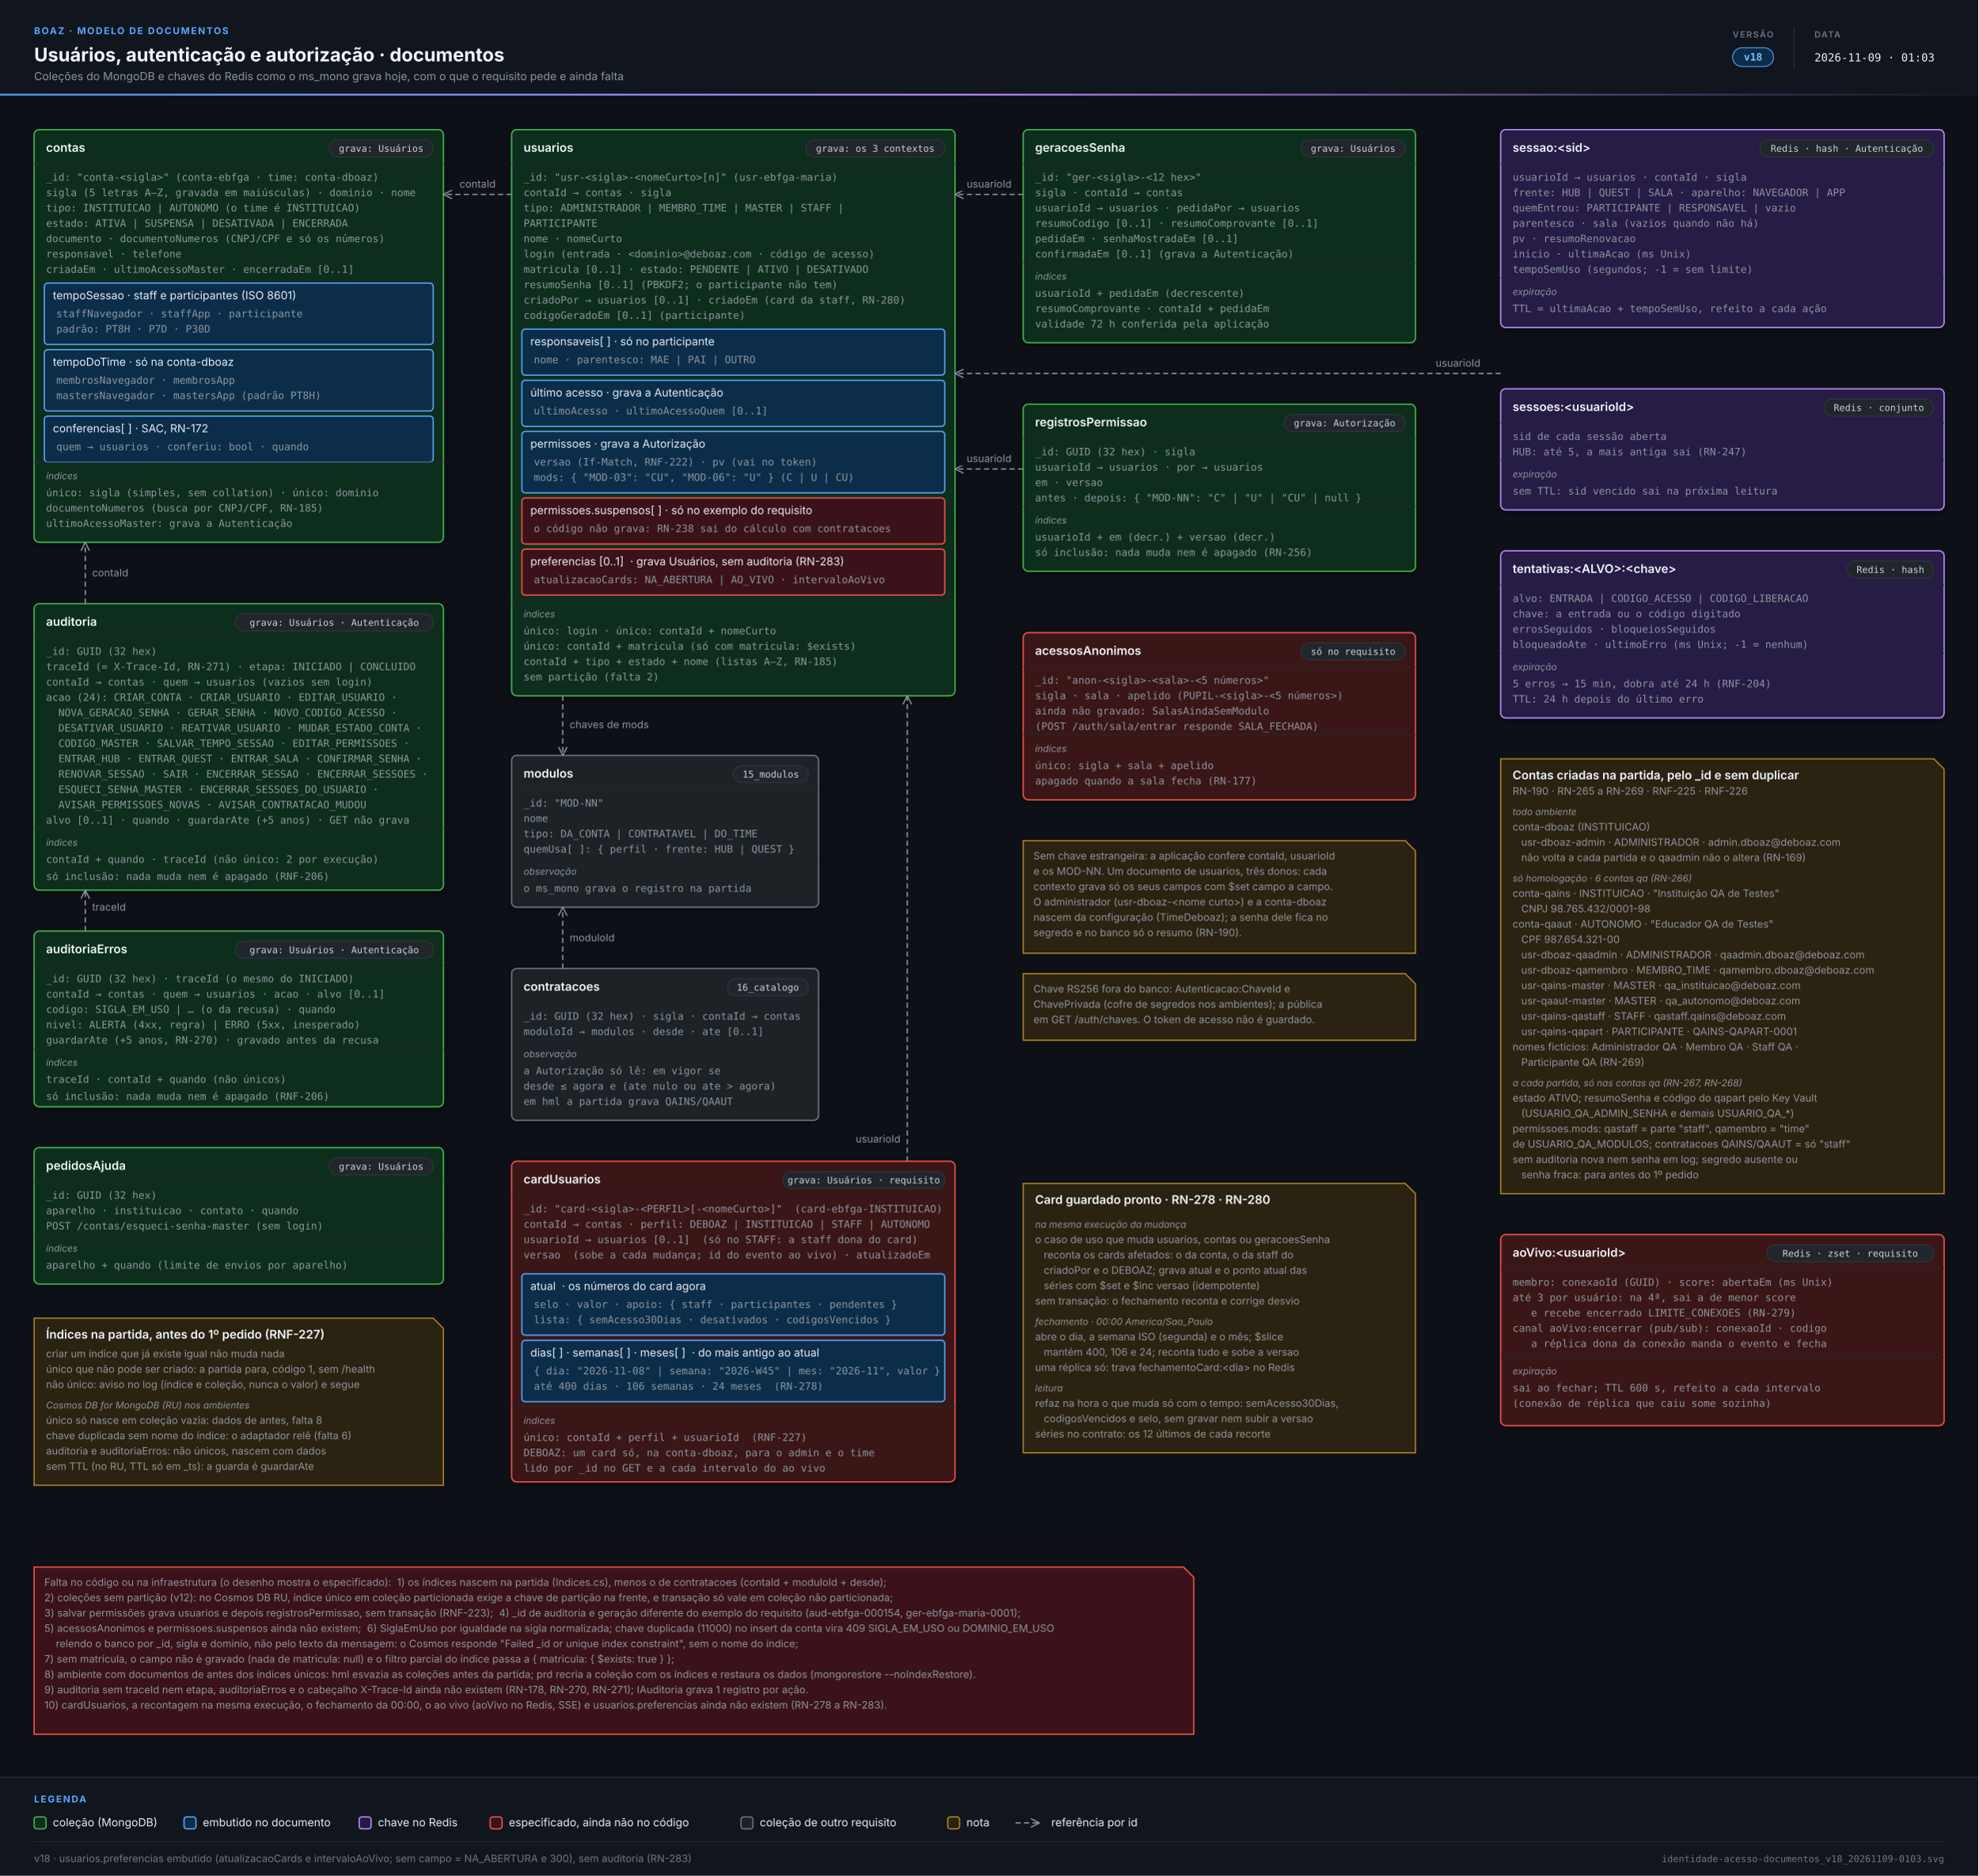
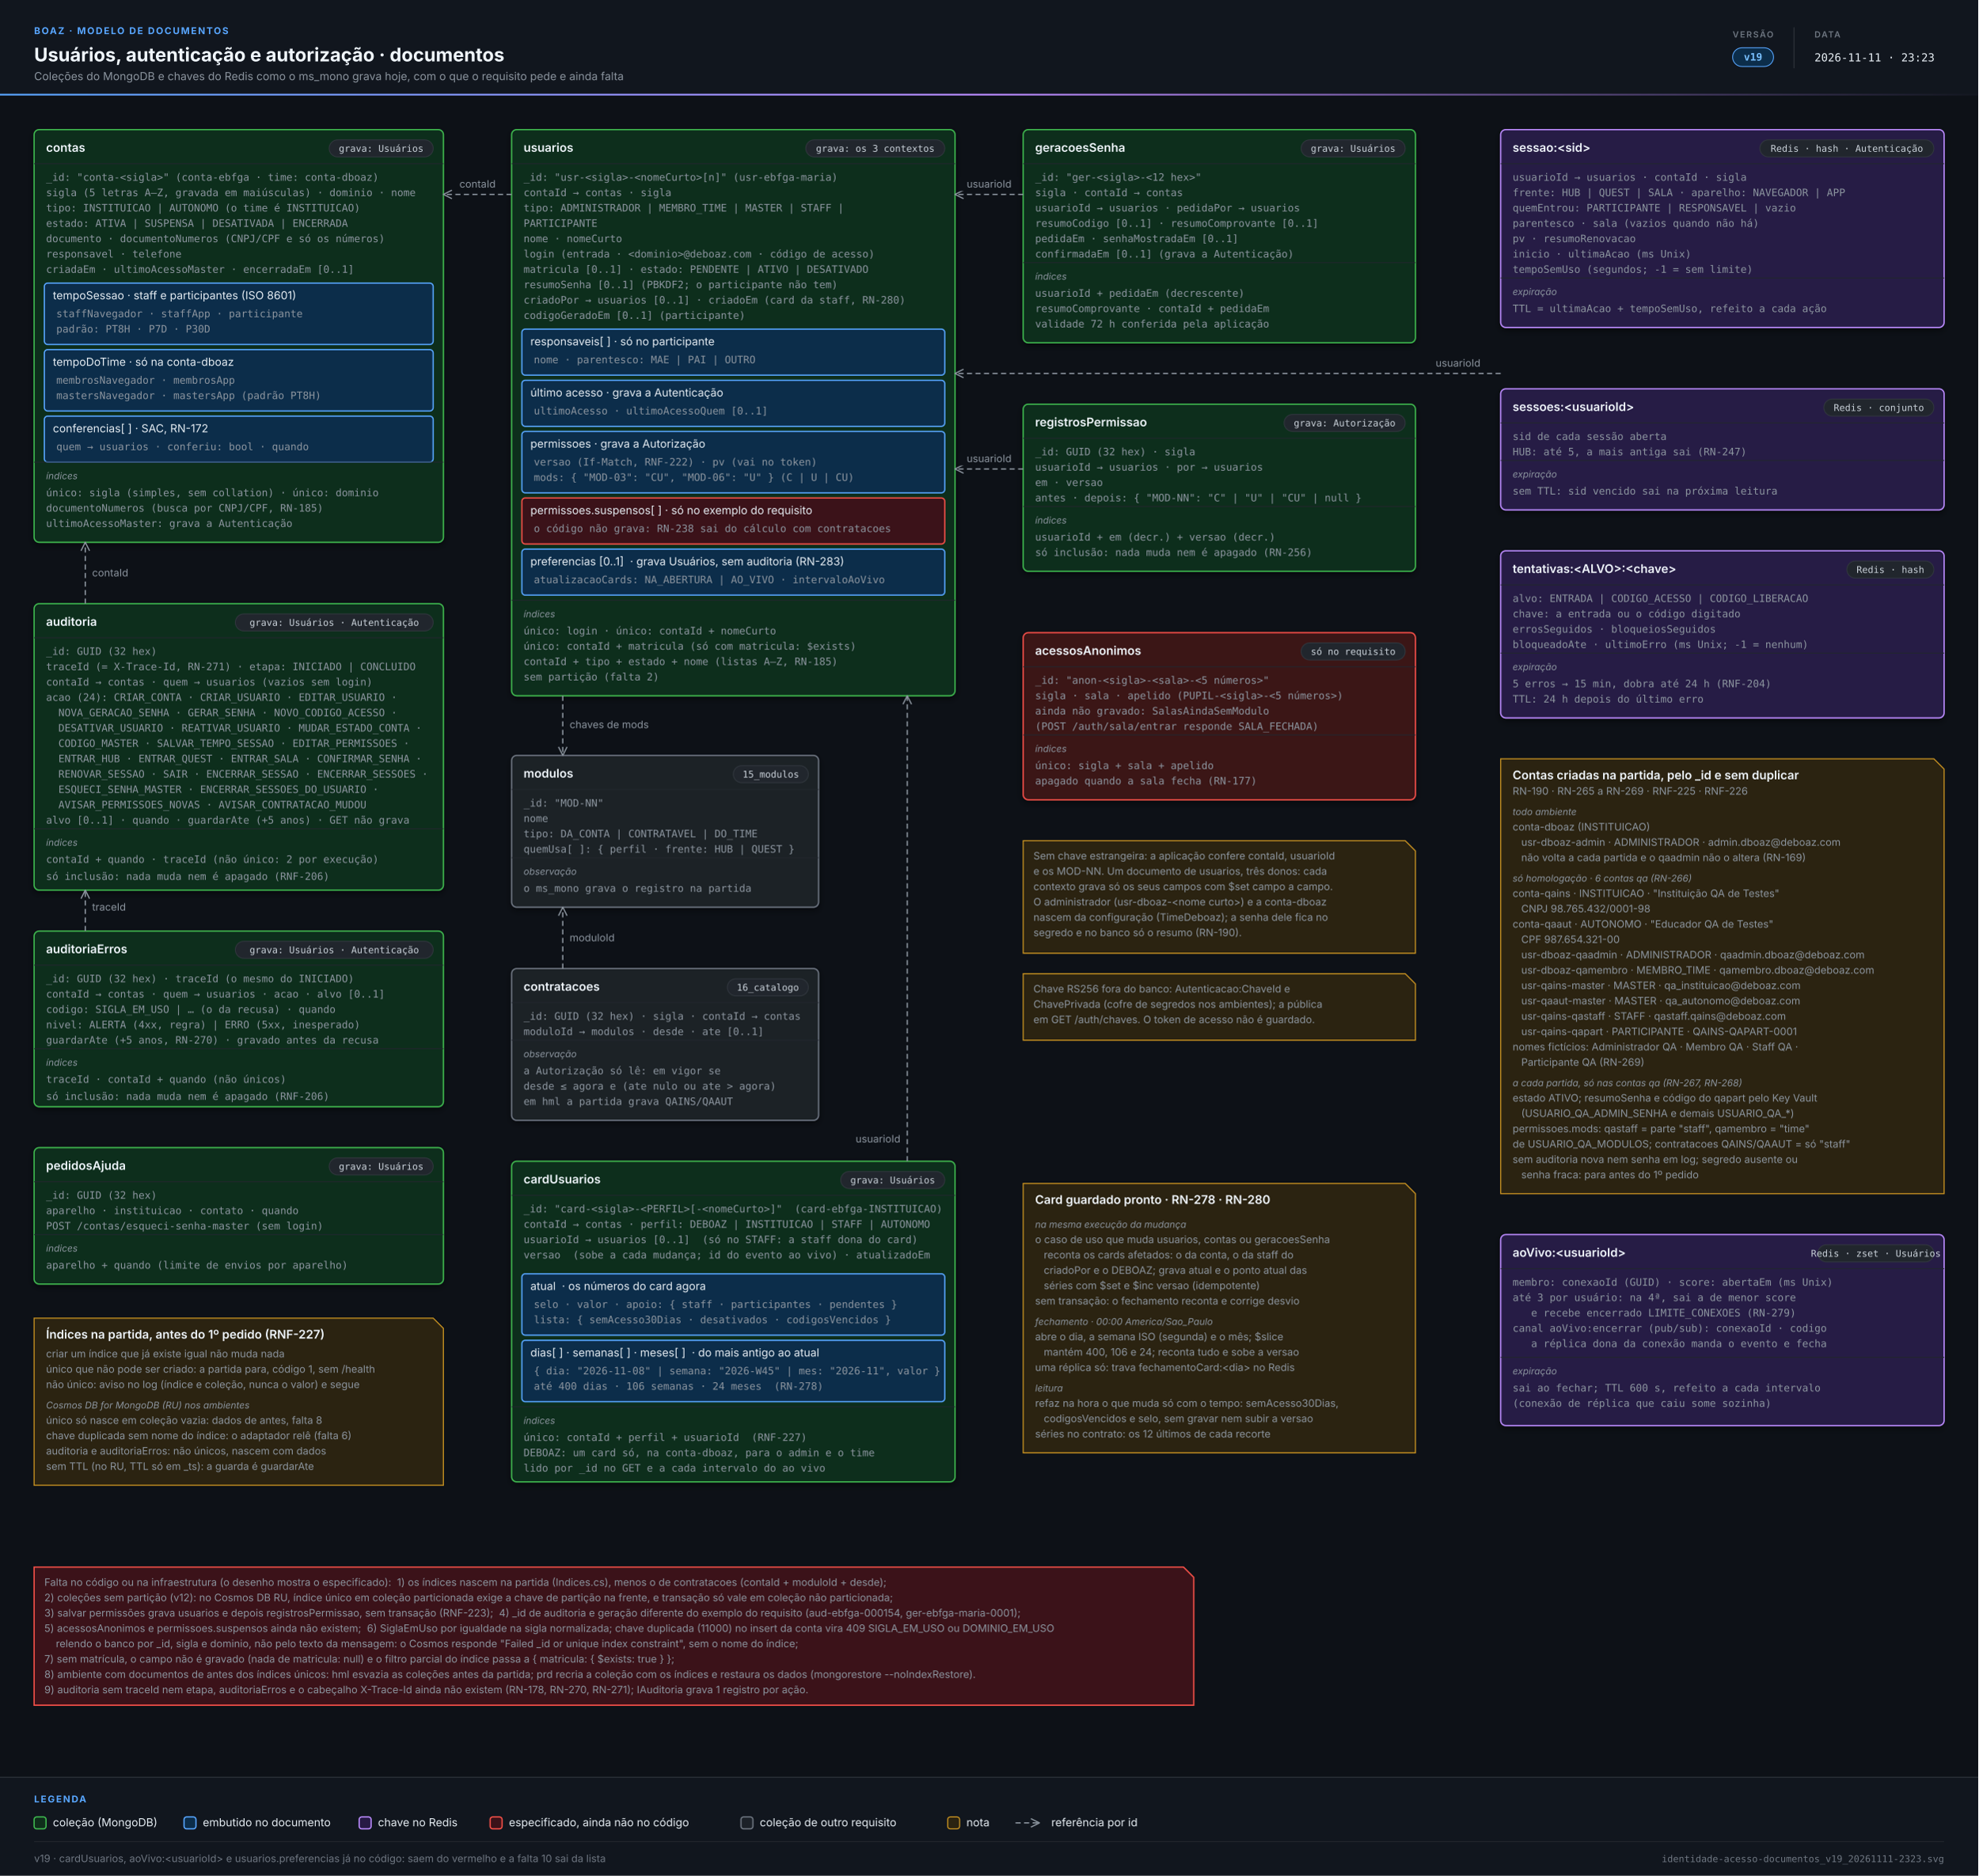
<svg xmlns="http://www.w3.org/2000/svg" viewBox="0 0 2320 2200" width="2320" height="2200">
  <style>
    /* ── base ─────────────────────────────────────────── */
    .bg            { fill: #0d1117; }
    :root          { background: #0d1117; } /* aberto sozinho no navegador, o fundo escuro cobre a janela toda */
    text           { font-family: Inter, "Segoe UI", Roboto, "Helvetica Neue", Helvetica, Arial, sans-serif; font-size: 13px; fill: #e6edf3; }
    .title         { font-size: 22px; font-weight: 700; fill: #f0f6fc; }
    .subtitle      { font-size: 13px; fill: #8b949e; }
    .section       { font-size: 12px; font-weight: 700; letter-spacing: 0.12em; fill: #58a6ff; }
    .label         { font-size: 13px; fill: #e6edf3; }
    .label-strong  { font-size: 14px; font-weight: 600; fill: #f0f6fc; }
    .label-underline { text-decoration: underline; }
    .muted         { font-size: 12px; fill: #8b949e; }
    .mono          { font-family: "JetBrains Mono", "SF Mono", Menlo, Consolas, monospace; font-size: 12px; fill: #8b949e; }
    .divider       { stroke: #21262d; stroke-width: 1; }
    .panel         { fill: #10151c; stroke: #21262d; stroke-width: 1; }

    /* ── nós: uma cor por papel, no máximo 4 por diagrama ── */
    .node          { fill: #161b22; stroke: #30363d; stroke-width: 1.5; }
    .node-face     { fill: #21262d; stroke: #30363d; stroke-width: 1.5; stroke-linejoin: round; }
    .node-blue     { fill: #0c2d4a; stroke: #58a6ff; stroke-width: 1.5; }
    .node-green    { fill: #0f2e1b; stroke: #3fb950; stroke-width: 1.5; }
    .node-purple   { fill: #271a45; stroke: #bc8cff; stroke-width: 1.5; }
    .node-orange   { fill: #3a2410; stroke: #f0883e; stroke-width: 1.5; }
    .node-red      { fill: #3b1219; stroke: #f85149; stroke-width: 1.5; }
    .node-external { fill: #1c2128; stroke: #6e7681; stroke-width: 1.5; }

    /* ── fronteiras (conta, região, rede, módulo) ─────── */
    .boundary       { fill: #161b22; fill-opacity: 0.35; stroke: #484f58; stroke-width: 1.2; stroke-dasharray: 6 4; }
    .boundary-label { font-size: 11px; font-weight: 600; letter-spacing: 0.08em; fill: #8b949e; }

    /* ── arestas e comunicação ─────────────────────────── */
    .edge          { fill: none; stroke: #8b949e; stroke-width: 1.5; }
    .edge-accent   { fill: none; stroke: #58a6ff; stroke-width: 1.8; }
    .edge-async    { stroke-dasharray: 6 4; }
    .edge-data     { stroke-dasharray: 1 5; stroke-linecap: round; stroke-width: 2.2; }
    .edge-label-bg { fill: #0d1117; }
    .arrow-head    { fill: #8b949e; }
    .arrow-accent  { fill: #58a6ff; }
    .lifeline      { stroke: #30363d; stroke-width: 1.2; stroke-dasharray: 4 4; }
    .chip          { fill: #21262d; stroke: #30363d; stroke-width: 1; }
    .chip-text     { font-family: "JetBrains Mono", "SF Mono", Menlo, Consolas, monospace; font-size: 11px; fill: #c9d1d9; }

    /* ── ícones neutros (#ic-*, #uml-*) ───────────────── */
    .ico           { fill: none; stroke: #c9d1d9; stroke-width: 1.5; stroke-linecap: round; stroke-linejoin: round; }
    .ico-fill      { fill: #c9d1d9; }
    .ico-solid     { fill: #161b22; stroke: #c9d1d9; stroke-width: 1.5; stroke-linejoin: round; }

    /* ── notação UML ───────────────────────────────────── */
    .ink           { fill: #e6edf3; }
    .ink-ring      { fill: none; stroke: #e6edf3; stroke-width: 1.5; }
    .node-note     { fill: #2b2311; stroke: #d29922; stroke-width: 1.2; }
    .uml-keyword   { font-size: 11px; font-style: italic; fill: #8b949e; }
    .activation    { fill: #21262d; stroke: #8b949e; stroke-width: 1.2; }
    .frame-tag     { fill: #21262d; stroke: #484f58; stroke-width: 1.2; }
    .frame-op      { font-size: 11px; font-weight: 700; fill: #c9d1d9; }
    .arrow-open    { fill: none; stroke: #8b949e; stroke-width: 1.4; stroke-linejoin: round; }
    .arrow-hollow  { fill: #0d1117; stroke: #8b949e; stroke-width: 1.2; stroke-linejoin: round; }

    /* ── marca d'água: topo e rodapé (seção 7) ────────── */
    .wm-band       { fill: #11161e; }
    .wm-accent     { fill: url(#marca-acento); }
    .wm-sep        { stroke: #30363d; stroke-width: 1; }
    .wm-frame      { fill: none; stroke: #30363d; stroke-width: 1; }
    .wm-eyebrow    { font-size: 11px; font-weight: 700; letter-spacing: 0.14em; fill: #58a6ff; }
    .wm-meta-label { font-size: 10px; font-weight: 600; letter-spacing: 0.14em; fill: #6e7681; }
    .wm-meta-value { font-family: "JetBrains Mono", "SF Mono", Menlo, Consolas, monospace; font-size: 13px; fill: #e6edf3; }
    .wm-badge      { fill: #0c2d4a; stroke: #58a6ff; stroke-width: 1; }
    .wm-badge-text { font-family: "JetBrains Mono", "SF Mono", Menlo, Consolas, monospace; font-size: 12px; font-weight: 700; fill: #79c0ff; }
    .wm-file       { font-family: "JetBrains Mono", "SF Mono", Menlo, Consolas, monospace; font-size: 11px; fill: #6e7681; }
    .footer        { font-size: 12px; fill: #6e7681; }
  </style>
  <defs>
    <marker id="seta" viewBox="0 0 10 10" refX="9" refY="5" markerWidth="7" markerHeight="7" orient="auto-start-reverse">
      <path d="M0,0 L10,5 L0,10 z" class="arrow-head" />
    </marker>
    <marker id="seta-destaque" viewBox="0 0 10 10" refX="9" refY="5" markerWidth="7" markerHeight="7" orient="auto-start-reverse">
      <path d="M0,0 L10,5 L0,10 z" class="arrow-accent" />
    </marker>
    <marker id="seta-aberta" viewBox="-1 -1 12 12" refX="10" refY="5" markerWidth="8" markerHeight="8" orient="auto-start-reverse">
      <path d="M0,0 L10,5 L0,10" class="arrow-open" />
    </marker>
    <marker id="heranca" viewBox="-1 -1 14 14" refX="12" refY="6" markerWidth="10" markerHeight="10" orient="auto-start-reverse">
      <path d="M0,0 L12,6 L0,12 z" class="arrow-hollow" />
    </marker>
    <marker id="extensao" viewBox="-1 -1 14 14" refX="12" refY="6" markerWidth="10" markerHeight="10" orient="auto-start-reverse">
      <path d="M0,0 L12,6 L0,12 z" class="arrow-head" />
    </marker>
    <marker id="composicao" viewBox="-1 -1 16 10" refX="14" refY="4" markerWidth="16" markerHeight="11" orient="auto-start-reverse">
      <path d="M0,4 L7,0 L14,4 L7,8 z" class="arrow-head" />
    </marker>
    <marker id="agregacao" viewBox="-1 -1 16 10" refX="14" refY="4" markerWidth="16" markerHeight="11" orient="auto-start-reverse">
      <path d="M0,4 L7,0 L14,4 L7,8 z" class="arrow-hollow" />
    </marker>
    <marker id="er-um" viewBox="0 0 16 12" refX="16" refY="6" markerWidth="16" markerHeight="12" markerUnits="userSpaceOnUse" orient="auto-start-reverse">
      <path d="M6,0 V12 M10,0 V12" class="arrow-open" />
    </marker>
    <marker id="er-muitos" viewBox="0 0 16 12" refX="16" refY="6" markerWidth="16" markerHeight="12" markerUnits="userSpaceOnUse" orient="auto-start-reverse">
      <path d="M4,0 V12 M6,6 L16,0 M6,6 L16,12" class="arrow-open" />
    </marker>
    <filter id="sombra" x="-10%" y="-10%" width="120%" height="140%">
      <feDropShadow dx="0" dy="3" stdDeviation="4" flood-color="#000000" flood-opacity="0.45" />
    </filter>
    <linearGradient id="marca-acento" x1="0" y1="0" x2="1" y2="0">
      <stop offset="0" stop-color="#58a6ff" />
      <stop offset="0.5" stop-color="#bc8cff" />
      <stop offset="1" stop-color="#bc8cff" stop-opacity="0" />
    </linearGradient>
  </defs>
  <rect class="bg" x="0" y="0" width="2320" height="2136" />
  <g id="marca-topo">
    <rect class="wm-band" x="0" y="0" width="2320" height="112" />
    <rect class="wm-accent" x="0" y="110" width="2320" height="2" />
    <text class="wm-eyebrow" x="40" y="40">BOAZ · MODELO DE DOCUMENTOS</text>
    <text class="title" x="40" y="72">Usuários, autenticação e autorização · documentos</text>
    <text class="subtitle" x="40" y="94">Coleções do MongoDB e chaves do Redis como o ms_mono grava hoje, com o que o requisito pede e ainda falta</text>
    <text class="wm-meta-label" x="2032" y="44">VERSÃO</text>
    <rect class="wm-badge" x="2032" y="56" width="48" height="22" rx="11" />
-     <text class="wm-badge-text" x="2056" y="71" text-anchor="middle">v18</text>
+     <text class="wm-badge-text" x="2056" y="71" text-anchor="middle">v19</text>
    <line class="wm-sep" x1="2104" y1="32" x2="2104" y2="80" />
    <text class="wm-meta-label" x="2128" y="44">DATA</text>
-     <text class="wm-meta-value" x="2128" y="72">2026-11-09 · 01:03</text>
+     <text class="wm-meta-value" x="2128" y="72">2026-11-11 · 23:23</text>
  </g>
  <g id="desenho" transform="translate(0,152)">
    <g id="c-contas" filter="url(#sombra)">
      <rect class="node-green" x="40" y="0" width="480" height="484" rx="6" />
    </g>
    <text class="label-strong" x="54" y="26">contas</text>
    <rect class="chip" x="386" y="12" width="122" height="20" rx="10" />
    <text class="chip-text" x="447.0" y="26" text-anchor="middle">grava: Usuários</text>
    <line class="divider" x1="40" y1="40" x2="520" y2="40" />
    <text class="mono" x="54" y="60">_id: "conta-&lt;sigla&gt;"   (conta-ebfga · time: conta-dboaz)</text>
    <text class="mono" x="54" y="78">sigla (5 letras A–Z, gravada em maiúsculas) · dominio · nome</text>
    <text class="mono" x="54" y="96">tipo: INSTITUICAO | AUTONOMO   (o time é INSTITUICAO)</text>
    <text class="mono" x="54" y="114">estado: ATIVA | SUSPENSA | DESATIVADA | ENCERRADA</text>
    <text class="mono" x="54" y="132">documento · documentoNumeros  (CNPJ/CPF e só os números)</text>
    <text class="mono" x="54" y="150">responsavel · telefone</text>
    <text class="mono" x="54" y="168">criadaEm · ultimoAcessoMaster · encerradaEm [0..1]</text>
    <rect class="node-blue" x="52" y="180" width="456" height="72" rx="4" />
    <text class="label" x="62" y="199">tempoSessao  · staff e participantes (ISO 8601)</text>
    <text class="mono" x="66" y="220">staffNavegador · staffApp · participante</text>
    <text class="mono" x="66" y="238">padrão: PT8H · P7D · P30D</text>
    <rect class="node-blue" x="52" y="258" width="456" height="72" rx="4" />
    <text class="label" x="62" y="277">tempoDoTime  · só na conta-dboaz</text>
    <text class="mono" x="66" y="298">membrosNavegador · membrosApp</text>
    <text class="mono" x="66" y="316">mastersNavegador · mastersApp   (padrão PT8H)</text>
    <rect class="node-blue" x="52" y="336" width="456" height="54" rx="4" />
    <text class="label" x="62" y="355">conferencias[ ]  · SAC, RN-172</text>
    <text class="mono" x="66" y="376">quem → usuarios · conferiu: bool · quando</text>
    <line class="divider" x1="40" y1="390" x2="520" y2="390" />
    <text class="uml-keyword" x="54" y="410">índices</text>
    <text class="mono" x="54" y="430">único: sigla (simples, sem collation) · único: dominio</text>
    <text class="mono" x="54" y="448">documentoNumeros (busca por CNPJ/CPF, RN-185)</text>
    <text class="mono" x="54" y="466">ultimoAcessoMaster: grava a Autenticação</text>
    <g id="c-auditoria" filter="url(#sombra)">
      <rect class="node-green" x="40" y="556" width="480" height="336" rx="6" />
    </g>
    <text class="label-strong" x="54" y="582">auditoria</text>
    <rect class="chip" x="276" y="568" width="232" height="20" rx="10" />
    <text class="chip-text" x="392" y="582" text-anchor="middle">grava: Usuários · Autenticação</text>
    <line class="divider" x1="40" y1="596" x2="520" y2="596" />
    <text class="mono" x="54" y="616">_id: GUID (32 hex)</text>
    <text class="mono" x="54" y="634">traceId (= X-Trace-Id, RN-271) · etapa: INICIADO | CONCLUIDO</text>
    <text class="mono" x="54" y="652">contaId → contas · quem → usuarios  (vazios sem login)</text>
    <text class="mono" x="54" y="670" xml:space="preserve">acao (24): CRIAR_CONTA · CRIAR_USUARIO · EDITAR_USUARIO ·</text>
    <text class="mono" x="54" y="688" xml:space="preserve">  NOVA_GERACAO_SENHA · GERAR_SENHA · NOVO_CODIGO_ACESSO ·</text>
    <text class="mono" x="54" y="706" xml:space="preserve">  DESATIVAR_USUARIO · REATIVAR_USUARIO · MUDAR_ESTADO_CONTA ·</text>
    <text class="mono" x="54" y="724" xml:space="preserve">  CODIGO_MASTER · SALVAR_TEMPO_SESSAO · EDITAR_PERMISSOES ·</text>
    <text class="mono" x="54" y="742" xml:space="preserve">  ENTRAR_HUB · ENTRAR_QUEST · ENTRAR_SALA · CONFIRMAR_SENHA ·</text>
    <text class="mono" x="54" y="760" xml:space="preserve">  RENOVAR_SESSAO · SAIR · ENCERRAR_SESSAO · ENCERRAR_SESSOES ·</text>
    <text class="mono" x="54" y="778" xml:space="preserve">  ESQUECI_SENHA_MASTER · ENCERRAR_SESSOES_DO_USUARIO ·</text>
    <text class="mono" x="54" y="796" xml:space="preserve">  AVISAR_PERMISSOES_NOVAS · AVISAR_CONTRATACAO_MUDOU</text>
    <text class="mono" x="54" y="814">alvo [0..1] · quando · guardarAte (+5 anos) · GET não grava</text>
    <line class="divider" x1="40" y1="820" x2="520" y2="820" />
    <text class="uml-keyword" x="54" y="840">índices</text>
    <text class="mono" x="54" y="860">contaId + quando · traceId (não único: 2 por execução)</text>
    <text class="mono" x="54" y="880">só inclusão: nada muda nem é apagado (RNF-206)</text>
    <g id="c-auditoria-erros" filter="url(#sombra)">
      <rect class="node-green" x="40" y="940" width="480" height="206" rx="6" />
    </g>
    <text class="label-strong" x="54" y="966">auditoriaErros</text>
    <rect class="chip" x="276" y="952" width="232" height="20" rx="10" />
    <text class="chip-text" x="392" y="966" text-anchor="middle">grava: Usuários · Autenticação</text>
    <line class="divider" x1="40" y1="980" x2="520" y2="980" />
    <text class="mono" x="54" y="1000">_id: GUID (32 hex) · traceId (o mesmo do INICIADO)</text>
    <text class="mono" x="54" y="1018">contaId → contas · quem → usuarios · acao · alvo [0..1]</text>
    <text class="mono" x="54" y="1036">codigo: SIGLA_EM_USO | … (o da recusa) · quando</text>
    <text class="mono" x="54" y="1054">nivel: ALERTA (4xx, regra) | ERRO (5xx, inesperado)</text>
    <text class="mono" x="54" y="1072">guardarAte (+5 anos, RN-270) · gravado antes da recusa</text>
    <line class="divider" x1="40" y1="1078" x2="520" y2="1078" />
    <text class="uml-keyword" x="54" y="1098">índices</text>
    <text class="mono" x="54" y="1118">traceId · contaId + quando  (não únicos)</text>
    <text class="mono" x="54" y="1138">só inclusão: nada muda nem é apagado (RNF-206)</text>
    <path class="edge edge-async" d="M100,940 L100,892" marker-end="url(#seta-aberta)" />
    <rect class="edge-label-bg" x="104" y="904" width="62" height="16" />
    <text class="muted" x="108" y="916" text-anchor="start">traceId</text>
    <g id="c-pedidos-ajuda" filter="url(#sombra)">
      <rect class="node-green" x="40" y="1194" width="480" height="160" rx="6" />
    </g>
    <text class="label-strong" x="54" y="1220">pedidosAjuda</text>
    <rect class="chip" x="386" y="1206" width="122" height="20" rx="10" />
    <text class="chip-text" x="447.0" y="1220" text-anchor="middle">grava: Usuários</text>
    <line class="divider" x1="40" y1="1234" x2="520" y2="1234" />
    <text class="mono" x="54" y="1254">_id: GUID (32 hex)</text>
    <text class="mono" x="54" y="1272">aparelho · instituicao · contato · quando</text>
    <text class="mono" x="54" y="1290">POST /contas/esqueci-senha-master (sem login)</text>
    <line class="divider" x1="40" y1="1296" x2="520" y2="1296" />
    <text class="uml-keyword" x="54" y="1316">índices</text>
    <text class="mono" x="54" y="1336">aparelho + quando  (limite de envios por aparelho)</text>
    <g id="c-usuarios" filter="url(#sombra)">
      <rect class="node-green" x="600" y="0" width="520" height="664" rx="6" />
    </g>
    <text class="label-strong" x="614" y="26">usuarios</text>
    <rect class="chip" x="945" y="12" width="163" height="20" rx="10" />
    <text class="chip-text" x="1026.5" y="26" text-anchor="middle">grava: os 3 contextos</text>
    <line class="divider" x1="600" y1="40" x2="1120" y2="40" />
    <text class="mono" x="614" y="60">_id: "usr-&lt;sigla&gt;-&lt;nomeCurto&gt;[n]"   (usr-ebfga-maria)</text>
    <text class="mono" x="614" y="78">contaId → contas · sigla</text>
    <text class="mono" x="614" y="96">tipo: ADMINISTRADOR | MEMBRO_TIME | MASTER | STAFF |</text>
    <text class="mono" x="614" y="114">      PARTICIPANTE</text>
    <text class="mono" x="614" y="132">nome · nomeCurto</text>
    <text class="mono" x="614" y="150">login  (entrada · &lt;dominio&gt;@deboaz.com · código de acesso)</text>
    <text class="mono" x="614" y="168">matricula [0..1] · estado: PENDENTE | ATIVO | DESATIVADO</text>
    <text class="mono" x="614" y="186">resumoSenha [0..1]  (PBKDF2; o participante não tem)</text>
    <text class="mono" x="614" y="204">criadoPor → usuarios [0..1] · criadoEm  (card da staff, RN-280)</text>
    <text class="mono" x="614" y="222">codigoGeradoEm [0..1]  (participante)</text>
    <rect class="node-blue" x="612" y="234" width="496" height="54" rx="4" />
    <text class="label" x="622" y="253">responsaveis[ ]  · só no participante</text>
    <text class="mono" x="626" y="274">nome · parentesco: MAE | PAI | OUTRO</text>
    <rect class="node-blue" x="612" y="294" width="496" height="54" rx="4" />
    <text class="label" x="622" y="313">último acesso  · grava a Autenticação</text>
    <text class="mono" x="626" y="334">ultimoAcesso · ultimoAcessoQuem [0..1]</text>
    <rect class="node-blue" x="612" y="354" width="496" height="72" rx="4" />
    <text class="label" x="622" y="373">permissoes  · grava a Autorização</text>
    <text class="mono" x="626" y="394">versao  (If-Match, RNF-222) · pv  (vai no token)</text>
    <text class="mono" x="626" y="412">mods: { "MOD-03": "CU", "MOD-06": "U" }   (C | U | CU)</text>
    <rect class="node-red" x="612" y="432" width="496" height="54" rx="4" />
    <text class="label" x="622" y="451">permissoes.suspensos[ ]  · só no exemplo do requisito</text>
    <text class="mono" x="626" y="472">o código não grava: RN-238 sai do cálculo com contratacoes</text>
-     <rect class="node-red" x="612" y="492" width="496" height="54" rx="4" />
+     <rect class="node-blue" x="612" y="492" width="496" height="54" rx="4" />
    <text class="label" x="622" y="511" xml:space="preserve">preferencias [0..1]  · grava Usuários, sem auditoria (RN-283)</text>
    <text class="mono" x="626" y="532" xml:space="preserve">atualizacaoCards: NA_ABERTURA | AO_VIVO · intervaloAoVivo</text>
    <line class="divider" x1="600" y1="552" x2="1120" y2="552" />
    <text class="uml-keyword" x="614" y="572">índices</text>
    <text class="mono" x="614" y="592">único: login · único: contaId + nomeCurto</text>
    <text class="mono" x="614" y="610">único: contaId + matricula  (só com matricula: $exists)</text>
    <text class="mono" x="614" y="628">contaId + tipo + estado + nome  (listas A–Z, RN-185)</text>
    <text class="mono" x="614" y="646">sem partição (falta 2)</text>
    <g id="c-modulos" filter="url(#sombra)">
      <rect class="node-external" x="600" y="734" width="360" height="178" rx="6" />
    </g>
    <text class="label-strong" x="614" y="760">modulos</text>
    <rect class="chip" x="860" y="746" width="88" height="20" rx="10" />
    <text class="chip-text" x="904.0" y="760" text-anchor="middle">15_modulos</text>
    <line class="divider" x1="600" y1="774" x2="960" y2="774" />
    <text class="mono" x="614" y="794">_id: "MOD-NN"</text>
    <text class="mono" x="614" y="812">nome</text>
    <text class="mono" x="614" y="830">tipo: DA_CONTA | CONTRATAVEL | DO_TIME</text>
    <text class="mono" x="614" y="848">quemUsa[ ]: { perfil · frente: HUB | QUEST }</text>
    <line class="divider" x1="600" y1="854" x2="960" y2="854" />
    <text class="uml-keyword" x="614" y="874">observação</text>
    <text class="mono" x="614" y="894">o ms_mono grava o registro na partida</text>
    <g id="c-contratacoes" filter="url(#sombra)">
      <rect class="node-external" x="600" y="984" width="360" height="178" rx="6" />
    </g>
    <text class="label-strong" x="614" y="1010">contratacoes</text>
    <rect class="chip" x="853" y="996" width="95" height="20" rx="10" />
    <text class="chip-text" x="900.5" y="1010" text-anchor="middle">16_catalogo</text>
    <line class="divider" x1="600" y1="1024" x2="960" y2="1024" />
    <text class="mono" x="614" y="1044">_id: GUID (32 hex) · sigla · contaId → contas</text>
    <text class="mono" x="614" y="1062">moduloId → modulos · desde · ate [0..1]</text>
    <line class="divider" x1="600" y1="1068" x2="960" y2="1068" />
    <text class="uml-keyword" x="614" y="1088">observação</text>
    <text class="mono" x="614" y="1108">a Autorização só lê: em vigor se</text>
    <text class="mono" x="614" y="1126">desde ≤ agora e (ate nulo ou ate &gt; agora)</text>
    <text class="mono" x="614" y="1144">em hml a partida grava QAINS/QAAUT</text>
    <g id="c-geracoes" filter="url(#sombra)">
      <rect class="node-green" x="1200" y="0" width="460" height="250" rx="6" />
    </g>
    <text class="label-strong" x="1214" y="26">geracoesSenha</text>
    <rect class="chip" x="1526" y="12" width="122" height="20" rx="10" />
    <text class="chip-text" x="1587.0" y="26" text-anchor="middle">grava: Usuários</text>
    <line class="divider" x1="1200" y1="40" x2="1660" y2="40" />
    <text class="mono" x="1214" y="60">_id: "ger-&lt;sigla&gt;-&lt;12 hex&gt;"</text>
    <text class="mono" x="1214" y="78">sigla · contaId → contas</text>
    <text class="mono" x="1214" y="96">usuarioId → usuarios · pedidaPor → usuarios</text>
    <text class="mono" x="1214" y="114">resumoCodigo [0..1] · resumoComprovante [0..1]</text>
    <text class="mono" x="1214" y="132">pedidaEm · senhaMostradaEm [0..1]</text>
    <text class="mono" x="1214" y="150">confirmadaEm [0..1]  (grava a Autenticação)</text>
    <line class="divider" x1="1200" y1="156" x2="1660" y2="156" />
    <text class="uml-keyword" x="1214" y="176">índices</text>
    <text class="mono" x="1214" y="196">usuarioId + pedidaEm (decrescente)</text>
    <text class="mono" x="1214" y="214">resumoComprovante · contaId + pedidaEm</text>
    <text class="mono" x="1214" y="232">validade 72 h conferida pela aplicação</text>
    <g id="c-registros" filter="url(#sombra)">
      <rect class="node-green" x="1200" y="322" width="460" height="196" rx="6" />
    </g>
    <text class="label-strong" x="1214" y="348">registrosPermissao</text>
    <rect class="chip" x="1506" y="334" width="142" height="20" rx="10" />
    <text class="chip-text" x="1577.0" y="348" text-anchor="middle">grava: Autorização</text>
    <line class="divider" x1="1200" y1="362" x2="1660" y2="362" />
    <text class="mono" x="1214" y="382">_id: GUID (32 hex) · sigla</text>
    <text class="mono" x="1214" y="400">usuarioId → usuarios · por → usuarios</text>
    <text class="mono" x="1214" y="418">em · versao</text>
    <text class="mono" x="1214" y="436">antes · depois: { "MOD-NN": "C" | "U" | "CU" | null }</text>
    <line class="divider" x1="1200" y1="442" x2="1660" y2="442" />
    <text class="uml-keyword" x="1214" y="462">índices</text>
    <text class="mono" x="1214" y="482">usuarioId + em (decr.) + versao (decr.)</text>
    <text class="mono" x="1214" y="500">só inclusão: nada muda nem é apagado (RN-256)</text>
    <g id="c-anonimos" filter="url(#sombra)">
      <rect class="node-red" x="1200" y="590" width="460" height="196" rx="6" />
    </g>
    <text class="label-strong" x="1214" y="616">acessosAnonimos</text>
    <rect class="chip" x="1526" y="602" width="122" height="20" rx="10" />
    <text class="chip-text" x="1587.0" y="616" text-anchor="middle">só no requisito</text>
    <line class="divider" x1="1200" y1="630" x2="1660" y2="630" />
    <text class="mono" x="1214" y="650">_id: "anon-&lt;sigla&gt;-&lt;sala&gt;-&lt;5 números&gt;"</text>
    <text class="mono" x="1214" y="668">sigla · sala · apelido  (PUPIL-&lt;sigla&gt;-&lt;5 números&gt;)</text>
    <text class="mono" x="1214" y="686">ainda não gravado: SalasAindaSemModulo</text>
    <text class="mono" x="1214" y="704">(POST /auth/sala/entrar responde SALA_FECHADA)</text>
    <line class="divider" x1="1200" y1="710" x2="1660" y2="710" />
    <text class="uml-keyword" x="1214" y="730">índices</text>
    <text class="mono" x="1214" y="750">único: sigla + sala + apelido</text>
    <text class="mono" x="1214" y="768">apagado quando a sala fecha (RN-177)</text>
    <g id="c-sessao" filter="url(#sombra)">
      <rect class="node-purple" x="1760" y="0" width="520" height="232" rx="6" />
    </g>
    <text class="label-strong" x="1774" y="26">sessao:&lt;sid&gt;</text>
    <rect class="chip" x="2064" y="12" width="204" height="20" rx="10" />
    <text class="chip-text" x="2166.0" y="26" text-anchor="middle">Redis · hash · Autenticação</text>
    <line class="divider" x1="1760" y1="40" x2="2280" y2="40" />
    <text class="mono" x="1774" y="60">usuarioId → usuarios · contaId · sigla</text>
    <text class="mono" x="1774" y="78">frente: HUB | QUEST | SALA · aparelho: NAVEGADOR | APP</text>
    <text class="mono" x="1774" y="96">quemEntrou: PARTICIPANTE | RESPONSAVEL | vazio</text>
    <text class="mono" x="1774" y="114">parentesco · sala  (vazios quando não há)</text>
    <text class="mono" x="1774" y="132">pv · resumoRenovacao</text>
    <text class="mono" x="1774" y="150">inicio · ultimaAcao  (ms Unix)</text>
    <text class="mono" x="1774" y="168">tempoSemUso  (segundos; -1 = sem limite)</text>
    <line class="divider" x1="1760" y1="174" x2="2280" y2="174" />
    <text class="uml-keyword" x="1774" y="194">expiração</text>
    <text class="mono" x="1774" y="214">TTL = ultimaAcao + tempoSemUso, refeito a cada ação</text>
    <g id="c-sessoes" filter="url(#sombra)">
      <rect class="node-purple" x="1760" y="304" width="520" height="142" rx="6" />
    </g>
    <text class="label-strong" x="1774" y="330">sessoes:&lt;usuarioId&gt;</text>
    <rect class="chip" x="2139" y="316" width="129" height="20" rx="10" />
    <text class="chip-text" x="2203.5" y="330" text-anchor="middle">Redis · conjunto</text>
    <line class="divider" x1="1760" y1="344" x2="2280" y2="344" />
    <text class="mono" x="1774" y="364">sid de cada sessão aberta</text>
    <text class="mono" x="1774" y="382">HUB: até 5, a mais antiga sai (RN-247)</text>
    <line class="divider" x1="1760" y1="388" x2="2280" y2="388" />
    <text class="uml-keyword" x="1774" y="408">expiração</text>
    <text class="mono" x="1774" y="428">sem TTL: sid vencido sai na próxima leitura</text>
    <g id="c-tentativas" filter="url(#sombra)">
      <rect class="node-purple" x="1760" y="494" width="520" height="196" rx="6" />
    </g>
    <text class="label-strong" x="1774" y="520">tentativas:&lt;ALVO&gt;:&lt;chave&gt;</text>
    <rect class="chip" x="2166" y="506" width="102" height="20" rx="10" />
    <text class="chip-text" x="2217.0" y="520" text-anchor="middle">Redis · hash</text>
    <line class="divider" x1="1760" y1="534" x2="2280" y2="534" />
    <text class="mono" x="1774" y="554">alvo: ENTRADA | CODIGO_ACESSO | CODIGO_LIBERACAO</text>
    <text class="mono" x="1774" y="572">chave: a entrada ou o código digitado</text>
    <text class="mono" x="1774" y="590">errosSeguidos · bloqueiosSeguidos</text>
    <text class="mono" x="1774" y="608">bloqueadoAte · ultimoErro  (ms Unix; -1 = nenhum)</text>
    <line class="divider" x1="1760" y1="614" x2="2280" y2="614" />
    <text class="uml-keyword" x="1774" y="634">expiração</text>
    <text class="mono" x="1774" y="654">5 erros → 15 min, dobra até 24 h (RNF-204)</text>
    <text class="mono" x="1774" y="672">TTL: 24 h depois do último erro</text>
    <path class="edge edge-async" d="M600,76 L520,76" marker-end="url(#seta-aberta)" />
    <rect class="edge-label-bg" x="532.2" y="56" width="55.6" height="16" />
    <text class="muted" x="560.0" y="68" text-anchor="middle">contaId</text>
    <path class="edge edge-async" d="M1200,76 L1120,76" marker-end="url(#seta-aberta)" />
    <rect class="edge-label-bg" x="1125.4" y="56" width="69.2" height="16" />
    <text class="muted" x="1160.0" y="68" text-anchor="middle">usuarioId</text>
    <path class="edge edge-async" d="M1200,398 L1120,398" marker-end="url(#seta-aberta)" />
    <rect class="edge-label-bg" x="1125.4" y="378" width="69.2" height="16" />
    <text class="muted" x="1160.0" y="390" text-anchor="middle">usuarioId</text>
    <path class="edge edge-async" d="M1760,286 L1120,286" marker-end="url(#seta-aberta)" />
    <rect class="edge-label-bg" x="1675.4" y="266" width="69.2" height="16" />
    <text class="muted" x="1710" y="278" text-anchor="middle">usuarioId</text>
    <path class="edge edge-async" d="M100,556 L100,484" marker-end="url(#seta-aberta)" />
    <rect class="edge-label-bg" x="104" y="512.0" width="55.6" height="16" />
    <text class="muted" x="108" y="524.0" text-anchor="start">contaId</text>
    <path class="edge edge-async" d="M660,664 L660,734" marker-end="url(#seta-aberta)" />
    <rect class="edge-label-bg" x="664" y="690" width="103.2" height="16" />
    <text class="muted" x="668" y="702" text-anchor="start">chaves de mods</text>
    <path class="edge edge-async" d="M660,984 L660,912" marker-end="url(#seta-aberta)" />
    <rect class="edge-label-bg" x="664" y="940" width="62.4" height="16" />
    <text class="muted" x="668" y="952" text-anchor="start">moduloId</text>
    <path class="node-note" d="M1200,834 H1648 L1660,846 V966 H1200 Z" />
    <text class="muted" x="1212" y="856">Sem chave estrangeira: a aplicação confere contaId, usuarioId</text>
    <text class="muted" x="1212" y="874">e os MOD-NN. Um documento de usuarios, três donos: cada</text>
    <text class="muted" x="1212" y="892">contexto grava só os seus campos com $set campo a campo.</text>
    <text class="muted" x="1212" y="910">O administrador (usr-dboaz-&lt;nome curto&gt;) e a conta-dboaz</text>
    <text class="muted" x="1212" y="928">nascem da configuração (TimeDeboaz); a senha dele fica no</text>
    <text class="muted" x="1212" y="946">segredo e no banco só o resumo (RN-190).</text>
    <path class="node-note" d="M1200,990 H1648 L1660,1002 V1068 H1200 Z" />
    <text class="muted" x="1212" y="1012">Chave RS256 fora do banco: Autenticacao:ChaveId e</text>
    <text class="muted" x="1212" y="1030">ChavePrivada (cofre de segredos nos ambientes); a pública</text>
    <text class="muted" x="1212" y="1048">em GET /auth/chaves. O token de acesso não é guardado.</text>
    <g id="c-card-usuarios" filter="url(#sombra)">
-       <rect class="node-red" x="600" y="1210" width="520" height="376" rx="6" />
+       <rect class="node-green" x="600" y="1210" width="520" height="376" rx="6" />
    </g>
    <text class="label-strong" x="614" y="1236">cardUsuarios</text>
-     <rect class="chip" x="918" y="1222" width="190" height="20" rx="10" />
-     <text class="chip-text" x="1013" y="1236" text-anchor="middle">grava: Usuários · requisito</text>
+     <rect class="chip" x="986" y="1222" width="122" height="20" rx="10" />
+     <text class="chip-text" x="1047" y="1236" text-anchor="middle">grava: Usuários</text>
    <line class="divider" x1="600" y1="1250" x2="1120" y2="1250" />
    <text class="mono" x="614" y="1270" xml:space="preserve">_id: "card-&lt;sigla&gt;-&lt;PERFIL&gt;[-&lt;nomeCurto&gt;]"  (card-ebfga-INSTITUICAO)</text>
    <text class="mono" x="614" y="1288" xml:space="preserve">contaId → contas · perfil: DEBOAZ | INSTITUICAO | STAFF | AUTONOMO</text>
    <text class="mono" x="614" y="1306" xml:space="preserve">usuarioId → usuarios [0..1]  (só no STAFF: a staff dona do card)</text>
    <text class="mono" x="614" y="1324" xml:space="preserve">versao  (sobe a cada mudança; id do evento ao vivo) · atualizadoEm</text>
    <rect class="node-blue" x="612" y="1342" width="496" height="72" rx="4" />
    <text class="label" x="622" y="1361" xml:space="preserve">atual  · os números do card agora</text>
    <text class="mono" x="626" y="1382">selo · valor · apoio: { staff · participantes · pendentes }</text>
    <text class="mono" x="626" y="1400">lista: { semAcesso30Dias · desativados · codigosVencidos }</text>
    <rect class="node-blue" x="612" y="1420" width="496" height="72" rx="4" />
    <text class="label" x="622" y="1439" xml:space="preserve">dias[ ] · semanas[ ] · meses[ ]  · do mais antigo ao atual</text>
    <text class="mono" x="626" y="1460">{ dia: "2026-11-08" | semana: "2026-W45" | mes: "2026-11", valor }</text>
    <text class="mono" x="626" y="1478" xml:space="preserve">até 400 dias · 106 semanas · 24 meses  (RN-278)</text>
    <line class="divider" x1="600" y1="1498" x2="1120" y2="1498" />
    <text class="uml-keyword" x="614" y="1518">índices</text>
    <text class="mono" x="614" y="1538" xml:space="preserve">único: contaId + perfil + usuarioId  (RNF-227)</text>
    <text class="mono" x="614" y="1556">DEBOAZ: um card só, na conta-dboaz, para o admin e o time</text>
    <text class="mono" x="614" y="1574">lido por _id no GET e a cada intervalo do ao vivo</text>
    <path class="edge edge-async" d="M1064,1210 L1064,664" marker-end="url(#seta-aberta)" />
    <rect class="edge-label-bg" x="1000" y="1176" width="60" height="16" />
    <text class="muted" x="1056" y="1188" text-anchor="end">usuarioId</text>
    <g id="nota-card-guardado">
      <path class="node-note" d="M1200,1236 H1648 L1660,1248 V1552 H1200 Z" />
      <text class="label-strong" x="1214" y="1260">Card guardado pronto · RN-278 · RN-280</text>
      <text class="uml-keyword" x="1214" y="1288" xml:space="preserve">na mesma execução da mudança</text>
      <text class="muted" x="1214" y="1306" xml:space="preserve">o caso de uso que muda usuarios, contas ou geracoesSenha</text>
      <text class="muted" x="1214" y="1324" xml:space="preserve">   reconta os cards afetados: o da conta, o da staff do</text>
      <text class="muted" x="1214" y="1342" xml:space="preserve">   criadoPor e o DEBOAZ; grava atual e o ponto atual das</text>
      <text class="muted" x="1214" y="1360" xml:space="preserve">   séries com $set e $inc versao (idempotente)</text>
      <text class="muted" x="1214" y="1378" xml:space="preserve">sem transação: o fechamento reconta e corrige desvio</text>
      <text class="uml-keyword" x="1214" y="1402" xml:space="preserve">fechamento · 00:00 America/Sao_Paulo</text>
      <text class="muted" x="1214" y="1420" xml:space="preserve">abre o dia, a semana ISO (segunda) e o mês; $slice</text>
      <text class="muted" x="1214" y="1438" xml:space="preserve">   mantém 400, 106 e 24; reconta tudo e sobe a versao</text>
      <text class="muted" x="1214" y="1456" xml:space="preserve">uma réplica só: trava fechamentoCard:&lt;dia&gt; no Redis</text>
      <text class="uml-keyword" x="1214" y="1480" xml:space="preserve">leitura</text>
      <text class="muted" x="1214" y="1498" xml:space="preserve">refaz na hora o que muda só com o tempo: semAcesso30Dias,</text>
      <text class="muted" x="1214" y="1516" xml:space="preserve">   codigosVencidos e selo, sem gravar nem subir a versao</text>
      <text class="muted" x="1214" y="1534" xml:space="preserve">séries no contrato: os 12 últimos de cada recorte</text>
    </g>
    <g id="c-ao-vivo" filter="url(#sombra)">
-       <rect class="node-red" x="1760" y="1296" width="520" height="224" rx="6" />
+       <rect class="node-purple" x="1760" y="1296" width="520" height="224" rx="6" />
    </g>
    <text class="label-strong" x="1774" y="1322">aoVivo:&lt;usuarioId&gt;</text>
-     <rect class="chip" x="2072" y="1308" width="196" height="20" rx="10" />
-     <text class="chip-text" x="2170" y="1322" text-anchor="middle">Redis · zset · requisito</text>
+     <rect class="chip" x="2132" y="1308" width="136" height="20" rx="10" />
+     <text class="chip-text" x="2200" y="1322" text-anchor="middle">Redis · zset · Usuários</text>
    <line class="divider" x1="1760" y1="1336" x2="2280" y2="1336" />
    <text class="mono" x="1774" y="1356" xml:space="preserve">membro: conexaoId (GUID) · score: abertaEm (ms Unix)</text>
    <text class="mono" x="1774" y="1374" xml:space="preserve">até 3 por usuário: na 4ª, sai a de menor score</text>
    <text class="mono" x="1774" y="1392" xml:space="preserve">   e recebe encerrado LIMITE_CONEXOES (RN-279)</text>
    <text class="mono" x="1774" y="1410" xml:space="preserve">canal aoVivo:encerrar (pub/sub): conexaoId · codigo</text>
    <text class="mono" x="1774" y="1428" xml:space="preserve">   a réplica dona da conexão manda o evento e fecha</text>
    <line class="divider" x1="1760" y1="1440" x2="2280" y2="1440" />
    <text class="uml-keyword" x="1774" y="1460">expiração</text>
    <text class="mono" x="1774" y="1480">sai ao fechar; TTL 600 s, refeito a cada intervalo</text>
    <text class="mono" x="1774" y="1498">(conexão de réplica que caiu some sozinha)</text>
    <g id="nota-indices-partida">
      <path class="node-note" d="M40,1394 H508 L520,1406 V1590 H40 Z" />
      <text class="label-strong" x="54" y="1418">Índices na partida, antes do 1º pedido (RNF-227)</text>
      <text class="muted" x="54" y="1440">criar um índice que já existe igual não muda nada</text>
      <text class="muted" x="54" y="1458">único que não pode ser criado: a partida para, código 1, sem /health</text>
      <text class="muted" x="54" y="1476">não único: aviso no log (índice e coleção, nunca o valor) e segue</text>
      <text class="uml-keyword" x="54" y="1500">Cosmos DB for MongoDB (RU) nos ambientes</text>
      <text class="muted" x="54" y="1518">único só nasce em coleção vazia: dados de antes, falta 8</text>
      <text class="muted" x="54" y="1536">chave duplicada sem nome do índice: o adaptador relê (falta 6)</text>
      <text class="muted" x="54" y="1554">auditoria e auditoriaErros: não únicos, nascem com dados</text>
      <text class="muted" x="54" y="1572">sem TTL (no RU, TTL só em _ts): a guarda é guardarAte</text>
    </g>
-     <path class="node-red" d="M40,1686 H1388 L1400,1698 V1882 H40 Z" />
+     <path class="node-red" d="M40,1686 H1388 L1400,1698 V1848 H40 Z" />
    <text class="muted" x="52" y="1708" xml:space="preserve">Falta no código ou na infraestrutura (o desenho mostra o especificado):  1) os índices nascem na partida (Indices.cs), menos o de contratacoes (contaId + moduloId + desde);</text>
    <text class="muted" x="52" y="1726" xml:space="preserve">2) coleções sem partição (v12): no Cosmos DB RU, índice único em coleção particionada exige a chave de partição na frente, e transação só vale em coleção não particionada;</text>
    <text class="muted" x="52" y="1744" xml:space="preserve">3) salvar permissões grava usuarios e depois registrosPermissao, sem transação (RNF-223);  4) _id de auditoria e geração diferente do exemplo do requisito (aud-ebfga-000154, ger-ebfga-maria-0001);</text>
    <text class="muted" x="52" y="1762" xml:space="preserve">5) acessosAnonimos e permissoes.suspensos ainda não existem;  6) SiglaEmUso por igualdade na sigla normalizada; chave duplicada (11000) no insert da conta vira 409 SIGLA_EM_USO ou DOMINIO_EM_USO</text>
    <text class="muted" x="52" y="1780" xml:space="preserve">    relendo o banco por _id, sigla e dominio, não pelo texto da mensagem: o Cosmos responde "Failed _id or unique index constraint", sem o nome do índice;</text>
    <text class="muted" x="52" y="1798" xml:space="preserve">7) sem matrícula, o campo não é gravado (nada de matricula: null) e o filtro parcial do índice passa a { matricula: { $exists: true } };</text>
    <text class="muted" x="52" y="1816" xml:space="preserve">8) ambiente com documentos de antes dos índices únicos: hml esvazia as coleções antes da partida; prd recria a coleção com os índices e restaura os dados (mongorestore --noIndexRestore).</text>
    <text class="muted" x="52" y="1834" xml:space="preserve">9) auditoria sem traceId nem etapa, auditoriaErros e o cabeçalho X-Trace-Id ainda não existem (RN-178, RN-270, RN-271); IAuditoria grava 1 registro por ação.</text>
-     <text class="muted" x="52" y="1852" xml:space="preserve">10) cardUsuarios, a recontagem na mesma execução, o fechamento da 00:00, o ao vivo (aoVivo no Redis, SSE) e usuarios.preferencias ainda não existem (RN-278 a RN-283).</text>
    <g id="nota-contas-iniciais">
      <path class="node-note" d="M1760,738 H2268 L2280,750 V1248 H1760 Z" />
      <text class="label-strong" x="1774" y="762">Contas criadas na partida, pelo _id e sem duplicar</text>
      <text class="muted" x="1774" y="780">RN-190 · RN-265 a RN-269 · RNF-225 · RNF-226</text>
      <text class="uml-keyword" x="1774" y="804">todo ambiente</text>
      <text class="muted" x="1774" y="822">conta-dboaz (INSTITUICAO)</text>
      <text class="muted" x="1774" y="840" xml:space="preserve">   usr-dboaz-admin · ADMINISTRADOR · admin.dboaz@deboaz.com</text>
      <text class="muted" x="1774" y="858" xml:space="preserve">   não volta a cada partida e o qaadmin não o altera (RN-169)</text>
      <text class="uml-keyword" x="1774" y="882">só homologação · 6 contas qa (RN-266)</text>
      <text class="muted" x="1774" y="900">conta-qains · INSTITUICAO · "Instituição QA de Testes"</text>
      <text class="muted" x="1774" y="918" xml:space="preserve">   CNPJ 98.765.432/0001-98</text>
      <text class="muted" x="1774" y="936">conta-qaaut · AUTONOMO · "Educador QA de Testes"</text>
      <text class="muted" x="1774" y="954" xml:space="preserve">   CPF 987.654.321-00</text>
      <text class="muted" x="1774" y="972" xml:space="preserve">   usr-dboaz-qaadmin · ADMINISTRADOR · qaadmin.dboaz@deboaz.com</text>
      <text class="muted" x="1774" y="990" xml:space="preserve">   usr-dboaz-qamembro · MEMBRO_TIME · qamembro.dboaz@deboaz.com</text>
      <text class="muted" x="1774" y="1008" xml:space="preserve">   usr-qains-master · MASTER · qa_instituicao@deboaz.com</text>
      <text class="muted" x="1774" y="1026" xml:space="preserve">   usr-qaaut-master · MASTER · qa_autonomo@deboaz.com</text>
      <text class="muted" x="1774" y="1044" xml:space="preserve">   usr-qains-qastaff · STAFF · qastaff.qains@deboaz.com</text>
      <text class="muted" x="1774" y="1062" xml:space="preserve">   usr-qains-qapart · PARTICIPANTE · QAINS-QAPART-0001</text>
      <text class="muted" x="1774" y="1080">nomes fictícios: Administrador QA · Membro QA · Staff QA ·</text>
      <text class="muted" x="1774" y="1098" xml:space="preserve">   Participante QA (RN-269)</text>
      <text class="uml-keyword" x="1774" y="1122">a cada partida, só nas contas qa (RN-267, RN-268)</text>
      <text class="muted" x="1774" y="1140">estado ATIVO; resumoSenha e código do qapart pelo Key Vault</text>
      <text class="muted" x="1774" y="1158" xml:space="preserve">   (USUARIO_QA_ADMIN_SENHA e demais USUARIO_QA_*)</text>
      <text class="muted" x="1774" y="1176">permissoes.mods: qastaff = parte "staff", qamembro = "time"</text>
      <text class="muted" x="1774" y="1194">de USUARIO_QA_MODULOS; contratacoes QAINS/QAAUT = só "staff"</text>
      <text class="muted" x="1774" y="1212">sem auditoria nova nem senha em log; segredo ausente ou</text>
      <text class="muted" x="1774" y="1230" xml:space="preserve">   senha fraca: para antes do 1º pedido</text>
    </g>
  </g>
  <g id="marca-rodape" transform="translate(0,2084)">
    <rect class="wm-band" x="0" y="0" width="2320" height="116" />
    <line class="wm-sep" x1="0" y1="0.5" x2="2320" y2="0.5" />
    <text class="wm-eyebrow" x="40" y="30">LEGENDA</text>
    <rect class="node-green" x="40" y="47" width="14" height="14" rx="3" />
    <text class="label" x="62" y="58">coleção (MongoDB)</text>
    <rect class="node-blue" x="215.8" y="47" width="14" height="14" rx="3" />
    <text class="label" x="237.8" y="58">embutido no documento</text>
    <rect class="node-purple" x="421.2" y="47" width="14" height="14" rx="3" />
    <text class="label" x="443.2" y="58">chave no Redis</text>
    <rect class="node-red" x="574.8" y="47" width="14" height="14" rx="3" />
    <text class="label" x="596.8" y="58">especificado, ainda não no código</text>
    <rect class="node-external" x="869" y="47" width="14" height="14" rx="3" />
    <text class="label" x="891" y="58">coleção de outro requisito</text>
    <rect class="node-note" x="1111.4" y="47" width="14" height="14" rx="3" />
    <text class="label" x="1133.4" y="58">nota</text>
    <line class="edge edge-async" x1="1191.0" y1="54" x2="1219.0" y2="54" marker-end="url(#seta-aberta)" />
    <text class="label" x="1233.0" y="58">referência por id</text>
    <line class="divider" x1="40" y1="76" x2="2280" y2="76" />
-     <text class="footer" x="40" y="100">v18 · usuarios.preferencias embutido (atualizacaoCards e intervaloAoVivo; sem campo = NA_ABERTURA e 300), sem auditoria (RN-283)</text>
-     <text class="wm-file" x="2280" y="100" text-anchor="end">identidade-acesso-documentos_v18_20261109-0103.svg</text>
+     <text class="footer" x="40" y="100">v19 · cardUsuarios, aoVivo:&lt;usuarioId&gt; e usuarios.preferencias já no código: saem do vermelho e a falta 10 sai da lista</text>
+     <text class="wm-file" x="2280" y="100" text-anchor="end">identidade-acesso-documentos_v19_20261111-2323.svg</text>
  </g>
</svg>
